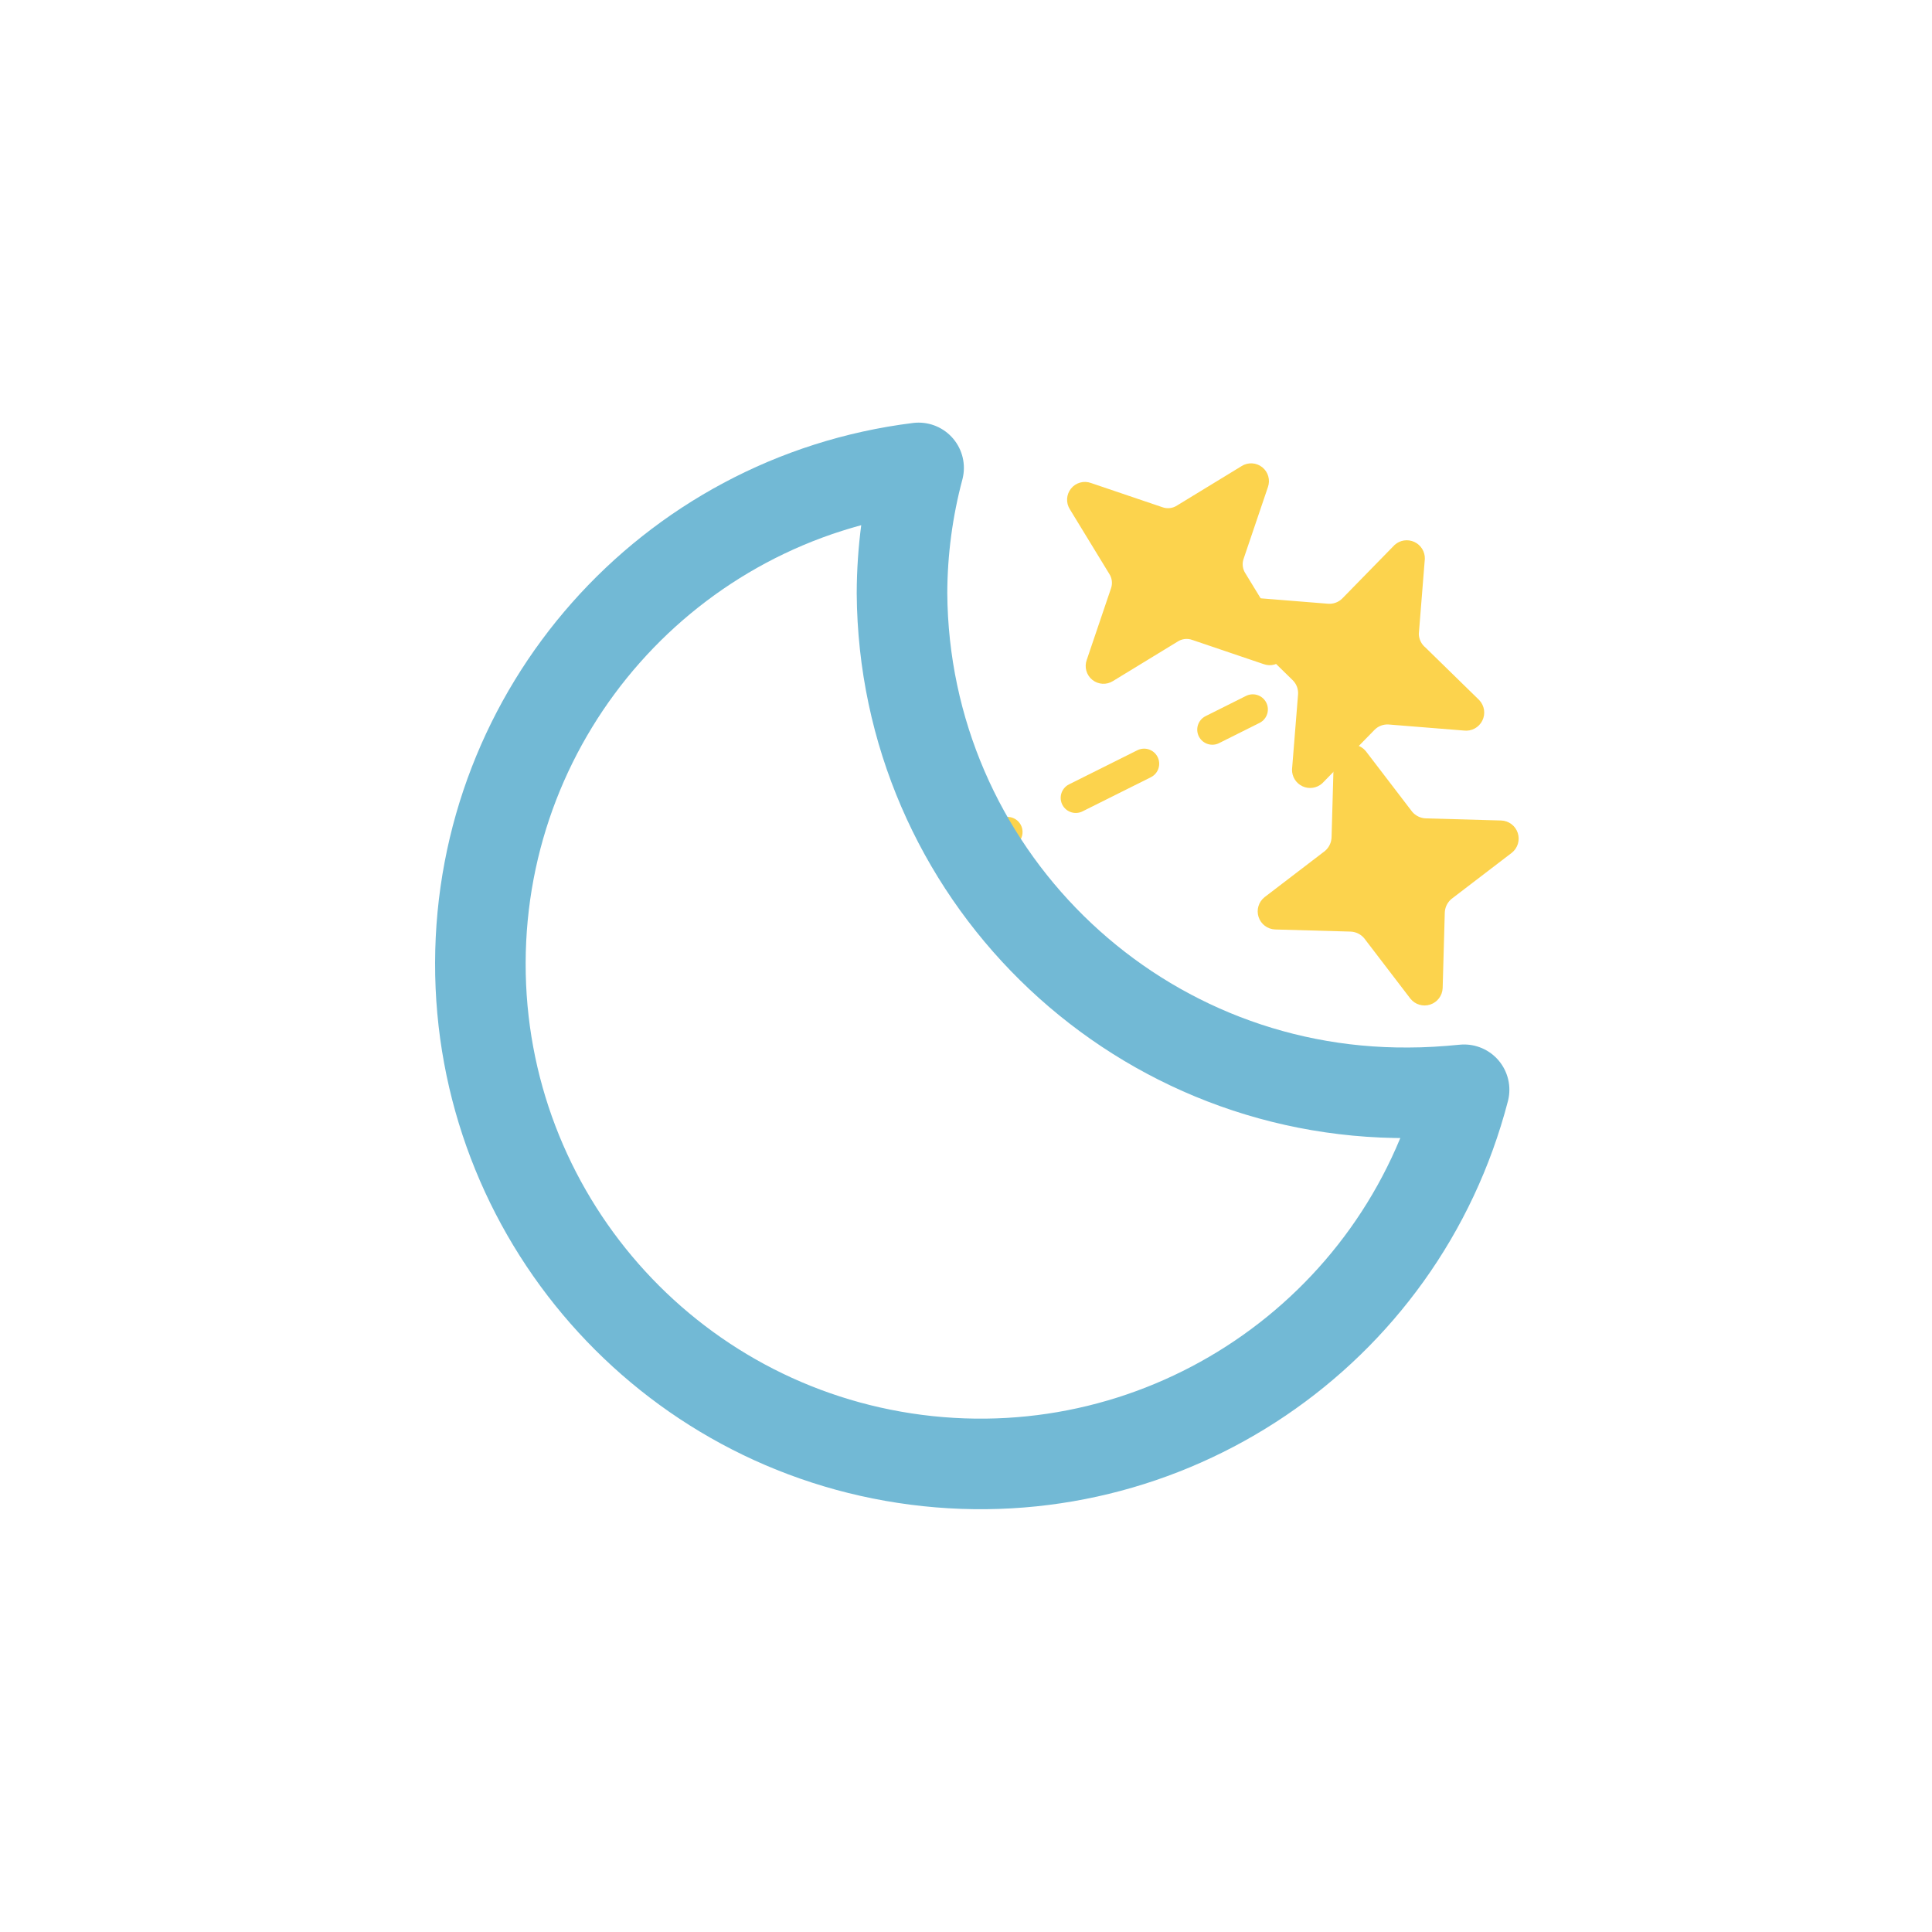
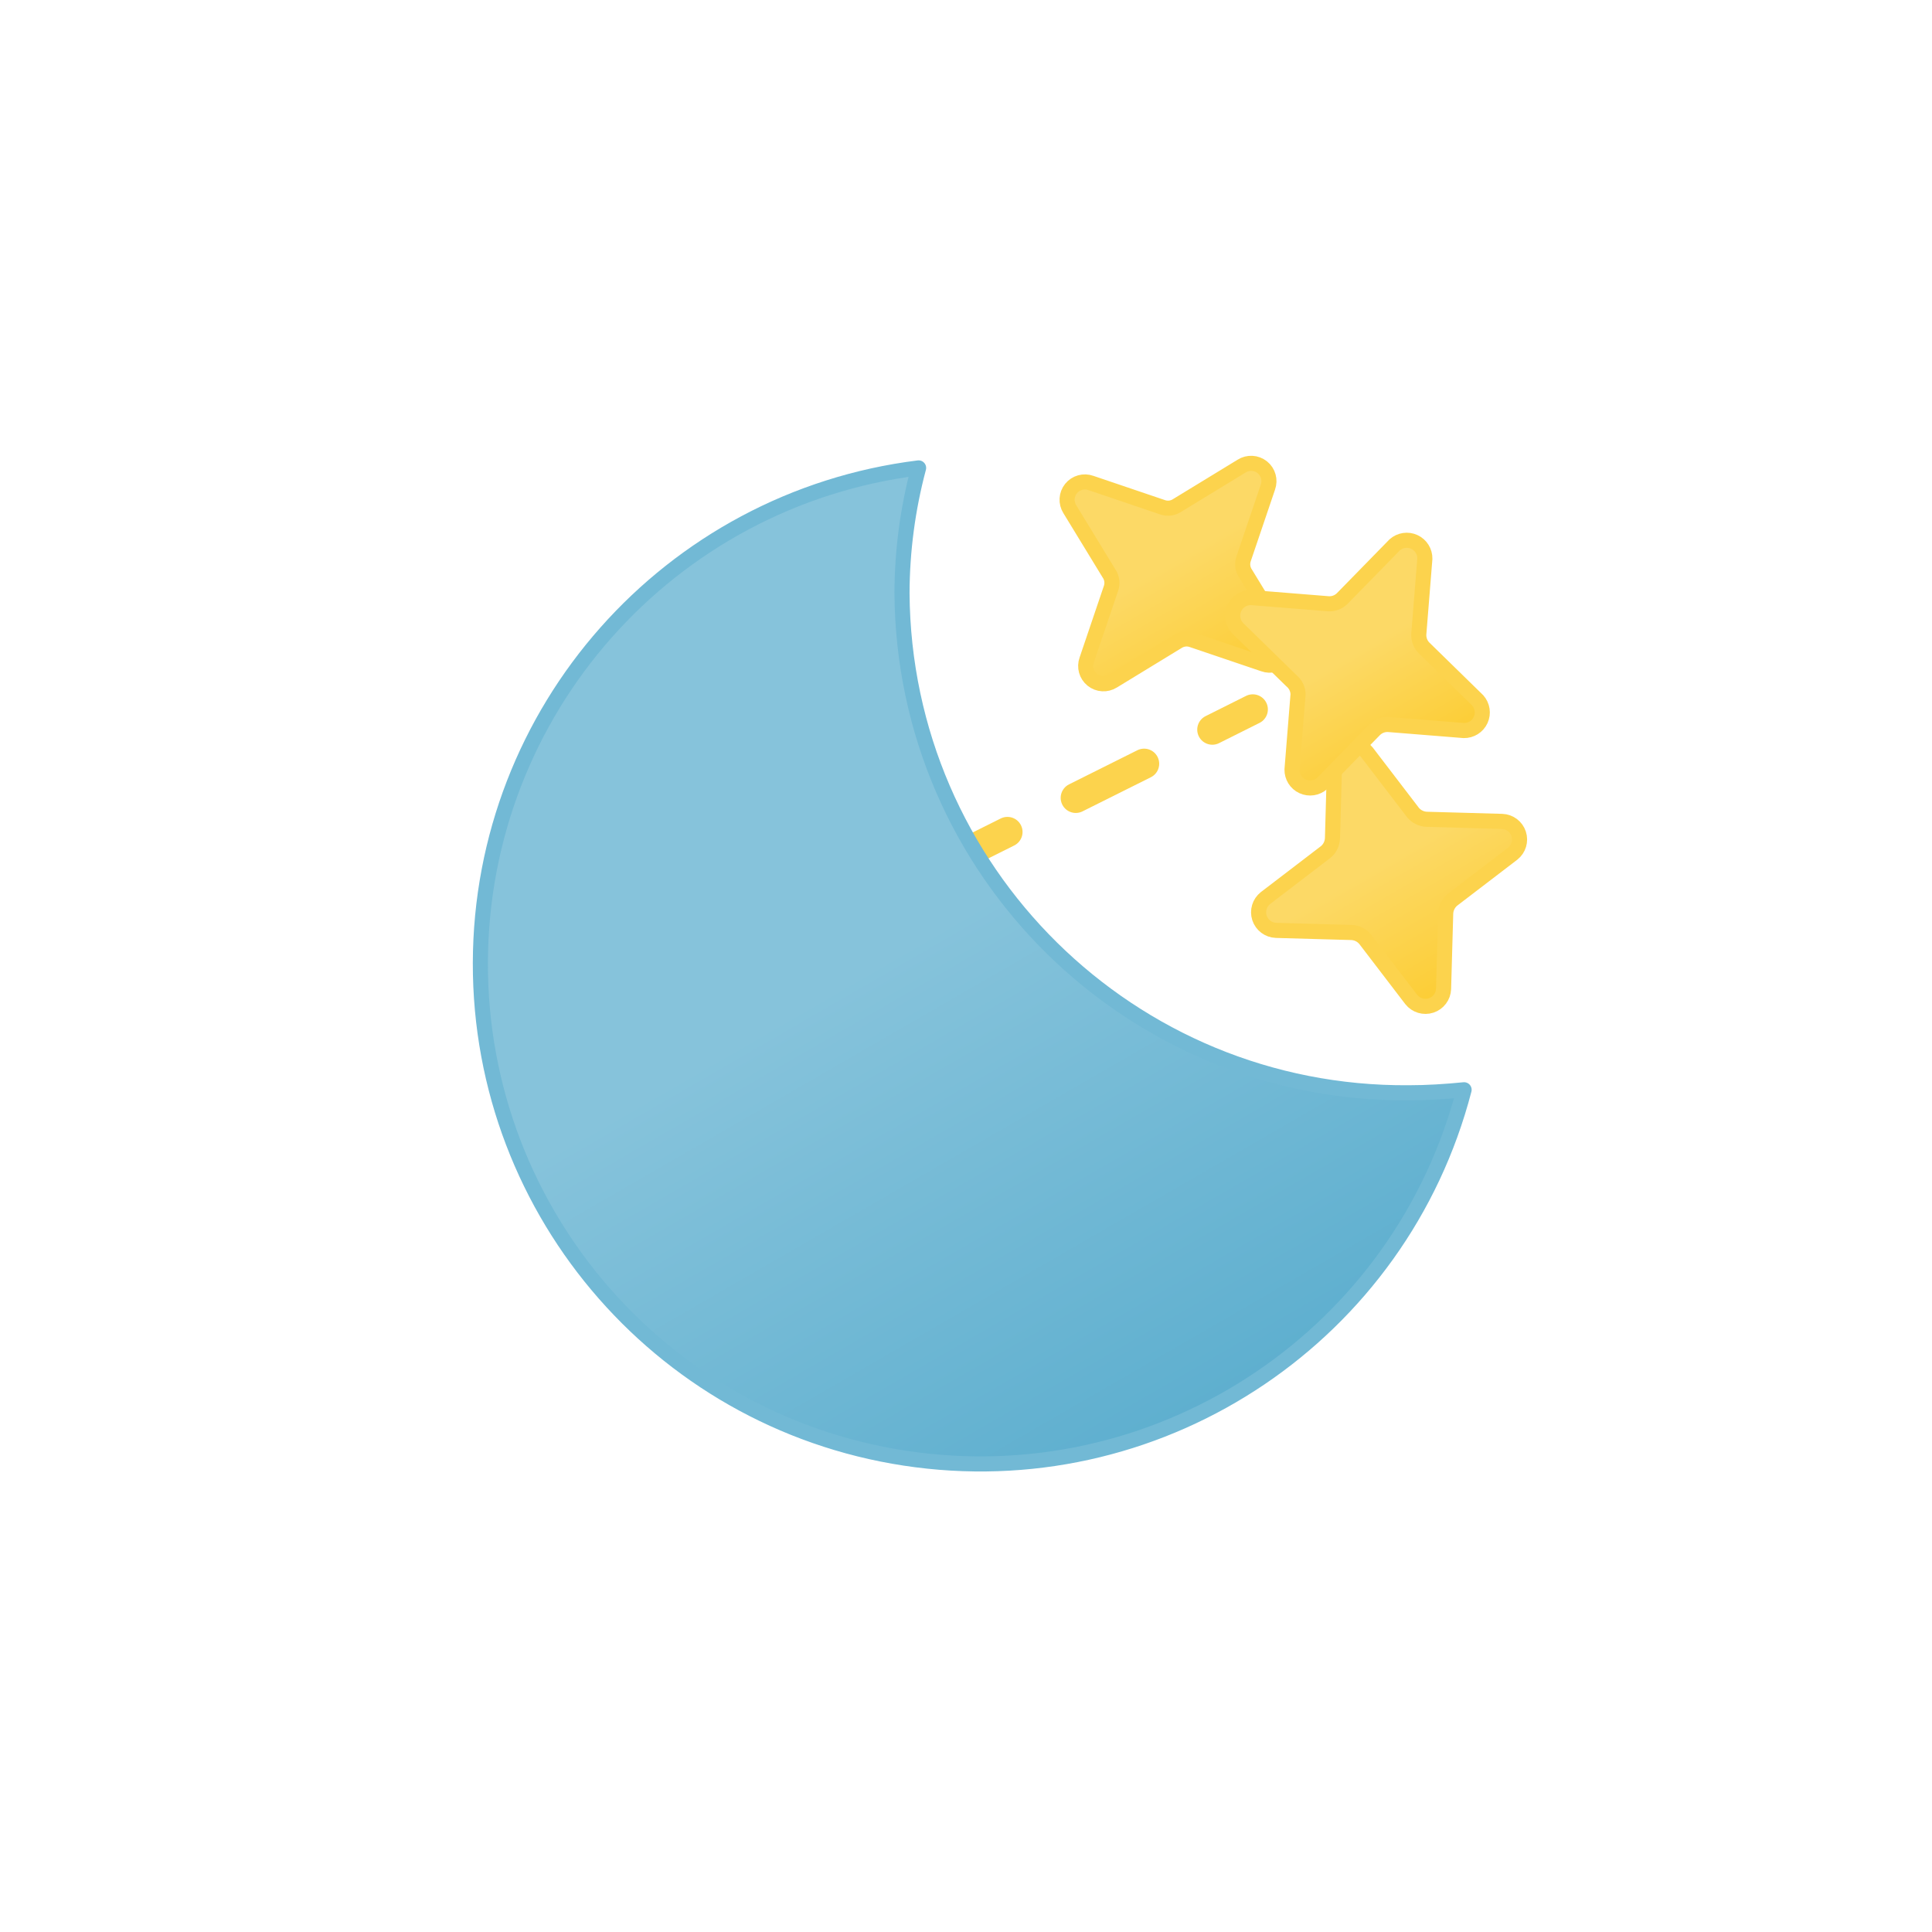
- <svg xmlns="http://www.w3.org/2000/svg" viewBox="0 0 64 64">
+ <svg xmlns="http://www.w3.org/2000/svg" xmlns:xlink="http://www.w3.org/1999/xlink" viewBox="0 0 64 64">
  <defs>
-     <clipPath id="a">
+     <linearGradient id="a" x1="36.88" x2="41.12" y1="15.33" y2="22.67" gradientUnits="userSpaceOnUse">
+       <stop offset="0" stop-color="#fcd966" />
+       <stop offset=".45" stop-color="#fcd966" />
+       <stop offset="1" stop-color="#fccd34" />
+     </linearGradient>
+     <linearGradient id="b" x1="43.79" x2="48.21" y1="25.17" y2="32.83" xlink:href="#a" />
+     <linearGradient id="d" x1="43.11" x2="46.89" y1="18.73" y2="25.27" xlink:href="#a" />
+     <linearGradient id="e" x1="21.92" x2="38.52" y1="18.75" y2="47.52" gradientUnits="userSpaceOnUse">
+       <stop offset="0" stop-color="#86c3db" />
+       <stop offset=".45" stop-color="#86c3db" />
+       <stop offset="1" stop-color="#5eafcf" />
+       <animateTransform attributeName="gradientTransform" dur="10s" repeatCount="indefinite" type="rotate" values="5 32 32; -15 32 32; 5 32 32" />
+     </linearGradient>
+     <clipPath id="c">
      <path fill="none" d="M64 2.79L30 23l2 6 5 4 27-12V2.79z" />
    </clipPath>
  </defs>
-   <path fill="#fcd34d" d="M42.56 21.13L41.26 19a.55.55 0 01-.06-.5l.8-2.36a.59.59 0 00-.87-.7L39 16.74a.55.55 0 01-.5.06l-2.36-.8a.59.59 0 00-.7.87l1.3 2.13a.55.55 0 01.06.5l-.8 2.36a.59.59 0 00.87.7l2.13-1.3a.55.55 0 01.5-.06l2.36.8a.59.59 0 00.7-.87z">
+   <path fill="url(#a)" stroke="#fcd34d" stroke-linecap="round" stroke-linejoin="round" stroke-width=".5" d="M35.44 16.87l1.3 2.13a.55.55 0 01.06.5l-.8 2.36a.59.59 0 00.87.7l2.13-1.3a.55.55 0 01.5-.06l2.36.8a.59.59 0 00.7-.87L41.26 19a.55.55 0 01-.06-.5l.8-2.36a.59.59 0 00-.87-.7L39 16.74a.55.55 0 01-.5.06l-2.36-.8a.59.59 0 00-.7.87z">
    <animate attributeName="opacity" dur="3s" repeatCount="indefinite" values=".8; 0; .8" />
  </path>
-   <path fill="#fcd34d" d="M49.73 27.18l-2.49-.07a.62.62 0 01-.46-.22l-1.53-2a.6.6 0 00-1.07.35l-.07 2.49a.62.62 0 01-.22.46l-2 1.53a.6.6 0 00.35 1.07l2.49.07a.62.62 0 01.46.22l1.53 2a.6.6 0 001.07-.35l.07-2.49a.62.62 0 01.22-.46l2-1.53a.6.6 0 00-.35-1.07z">
+   <path fill="url(#b)" stroke="#fcd34d" stroke-linecap="round" stroke-linejoin="round" stroke-width=".5" d="M42.27 30.82l2.49.07a.62.62 0 01.46.22l1.53 2a.6.6 0 001.07-.35l.07-2.49a.62.62 0 01.22-.46l2-1.53a.6.6 0 00-.35-1.07l-2.49-.07a.62.62 0 01-.46-.22l-1.53-2a.6.6 0 00-1.07.35l-.07 2.49a.62.62 0 01-.22.46l-2 1.53a.6.6 0 00.35 1.07z">
    <animate attributeName="opacity" begin="-1.5s" dur="3s" repeatCount="indefinite" values=".8; 0; .8" />
  </path>
-   <g clip-path="url(#a)">
+   <g clip-path="url(#c)">
    <g>
-       <path fill="#fcd34d" d="M49 23.19l-1.78-1.74A.6.6 0 0147 21l.2-2.49a.6.6 0 00-1-.46l-1.74 1.78A.6.6 0 0144 20l-2.49-.2a.6.6 0 00-.46 1l1.78 1.74A.6.6 0 0143 23l-.2 2.49a.6.6 0 001 .46l1.74-1.78A.6.6 0 0146 24l2.49.2a.6.6 0 00.51-1.01z" />
+       <path fill="url(#d)" stroke="#fcd34d" stroke-linecap="round" stroke-linejoin="round" stroke-width=".5" d="M41 20.81l1.78 1.74A.6.6 0 0143 23l-.2 2.49a.6.6 0 001 .46l1.74-1.78A.6.6 0 0146 24l2.49.2a.6.6 0 00.46-1l-1.78-1.74A.6.6 0 0147 21l.2-2.49a.6.6 0 00-1-.46l-1.74 1.78A.6.6 0 0144 20l-2.49-.2a.6.6 0 00-.51 1.01z" />
      <path fill="none" stroke="#fcd34d" stroke-linecap="round" stroke-miterlimit="10" d="M41.5 23.5l-1.34.67" />
      <path fill="none" stroke="#fcd34d" stroke-dasharray="2.53 2.53" stroke-linecap="round" stroke-miterlimit="10" d="M37.9 25.3l-7.93 3.96" />
      <path fill="none" stroke="#fcd34d" stroke-linecap="round" stroke-miterlimit="10" d="M28.84 29.83l-1.34.67" />
      <animateTransform attributeName="transform" dur="2s" repeatCount="indefinite" type="translate" values="-15 9; 15 -7; 15 -7" />
      <animate attributeName="opacity" dur="2s" repeatCount="indefinite" values="1; 1; 0; 0; 0" />
    </g>
  </g>
-   <g>
-     <path fill="none" stroke="#72b9d5" stroke-linecap="round" stroke-linejoin="round" stroke-width="3" d="M46.66 36.2a16.66 16.66 0 01-16.78-16.55 16.29 16.29 0 01.55-4.15A16.56 16.56 0 1048.5 36.1c-.61.06-1.22.1-1.84.1z" />
-     <animateTransform attributeName="transform" dur="10s" repeatCount="indefinite" type="rotate" values="-5 32 32;15 32 32;-5 32 32" />
-   </g>
+   <path fill="url(#e)" stroke="#72b9d5" stroke-linecap="round" stroke-linejoin="round" stroke-width=".5" d="M46.66 36.2a16.66 16.66 0 01-16.78-16.55 16.29 16.29 0 01.55-4.15A16.56 16.56 0 1048.5 36.1c-.61.06-1.22.1-1.84.1z">
+     <animateTransform attributeName="transform" dur="10s" repeatCount="indefinite" type="rotate" values="-5 32 32; 15 32 32; -5 32 32" />
+   </path>
</svg>
